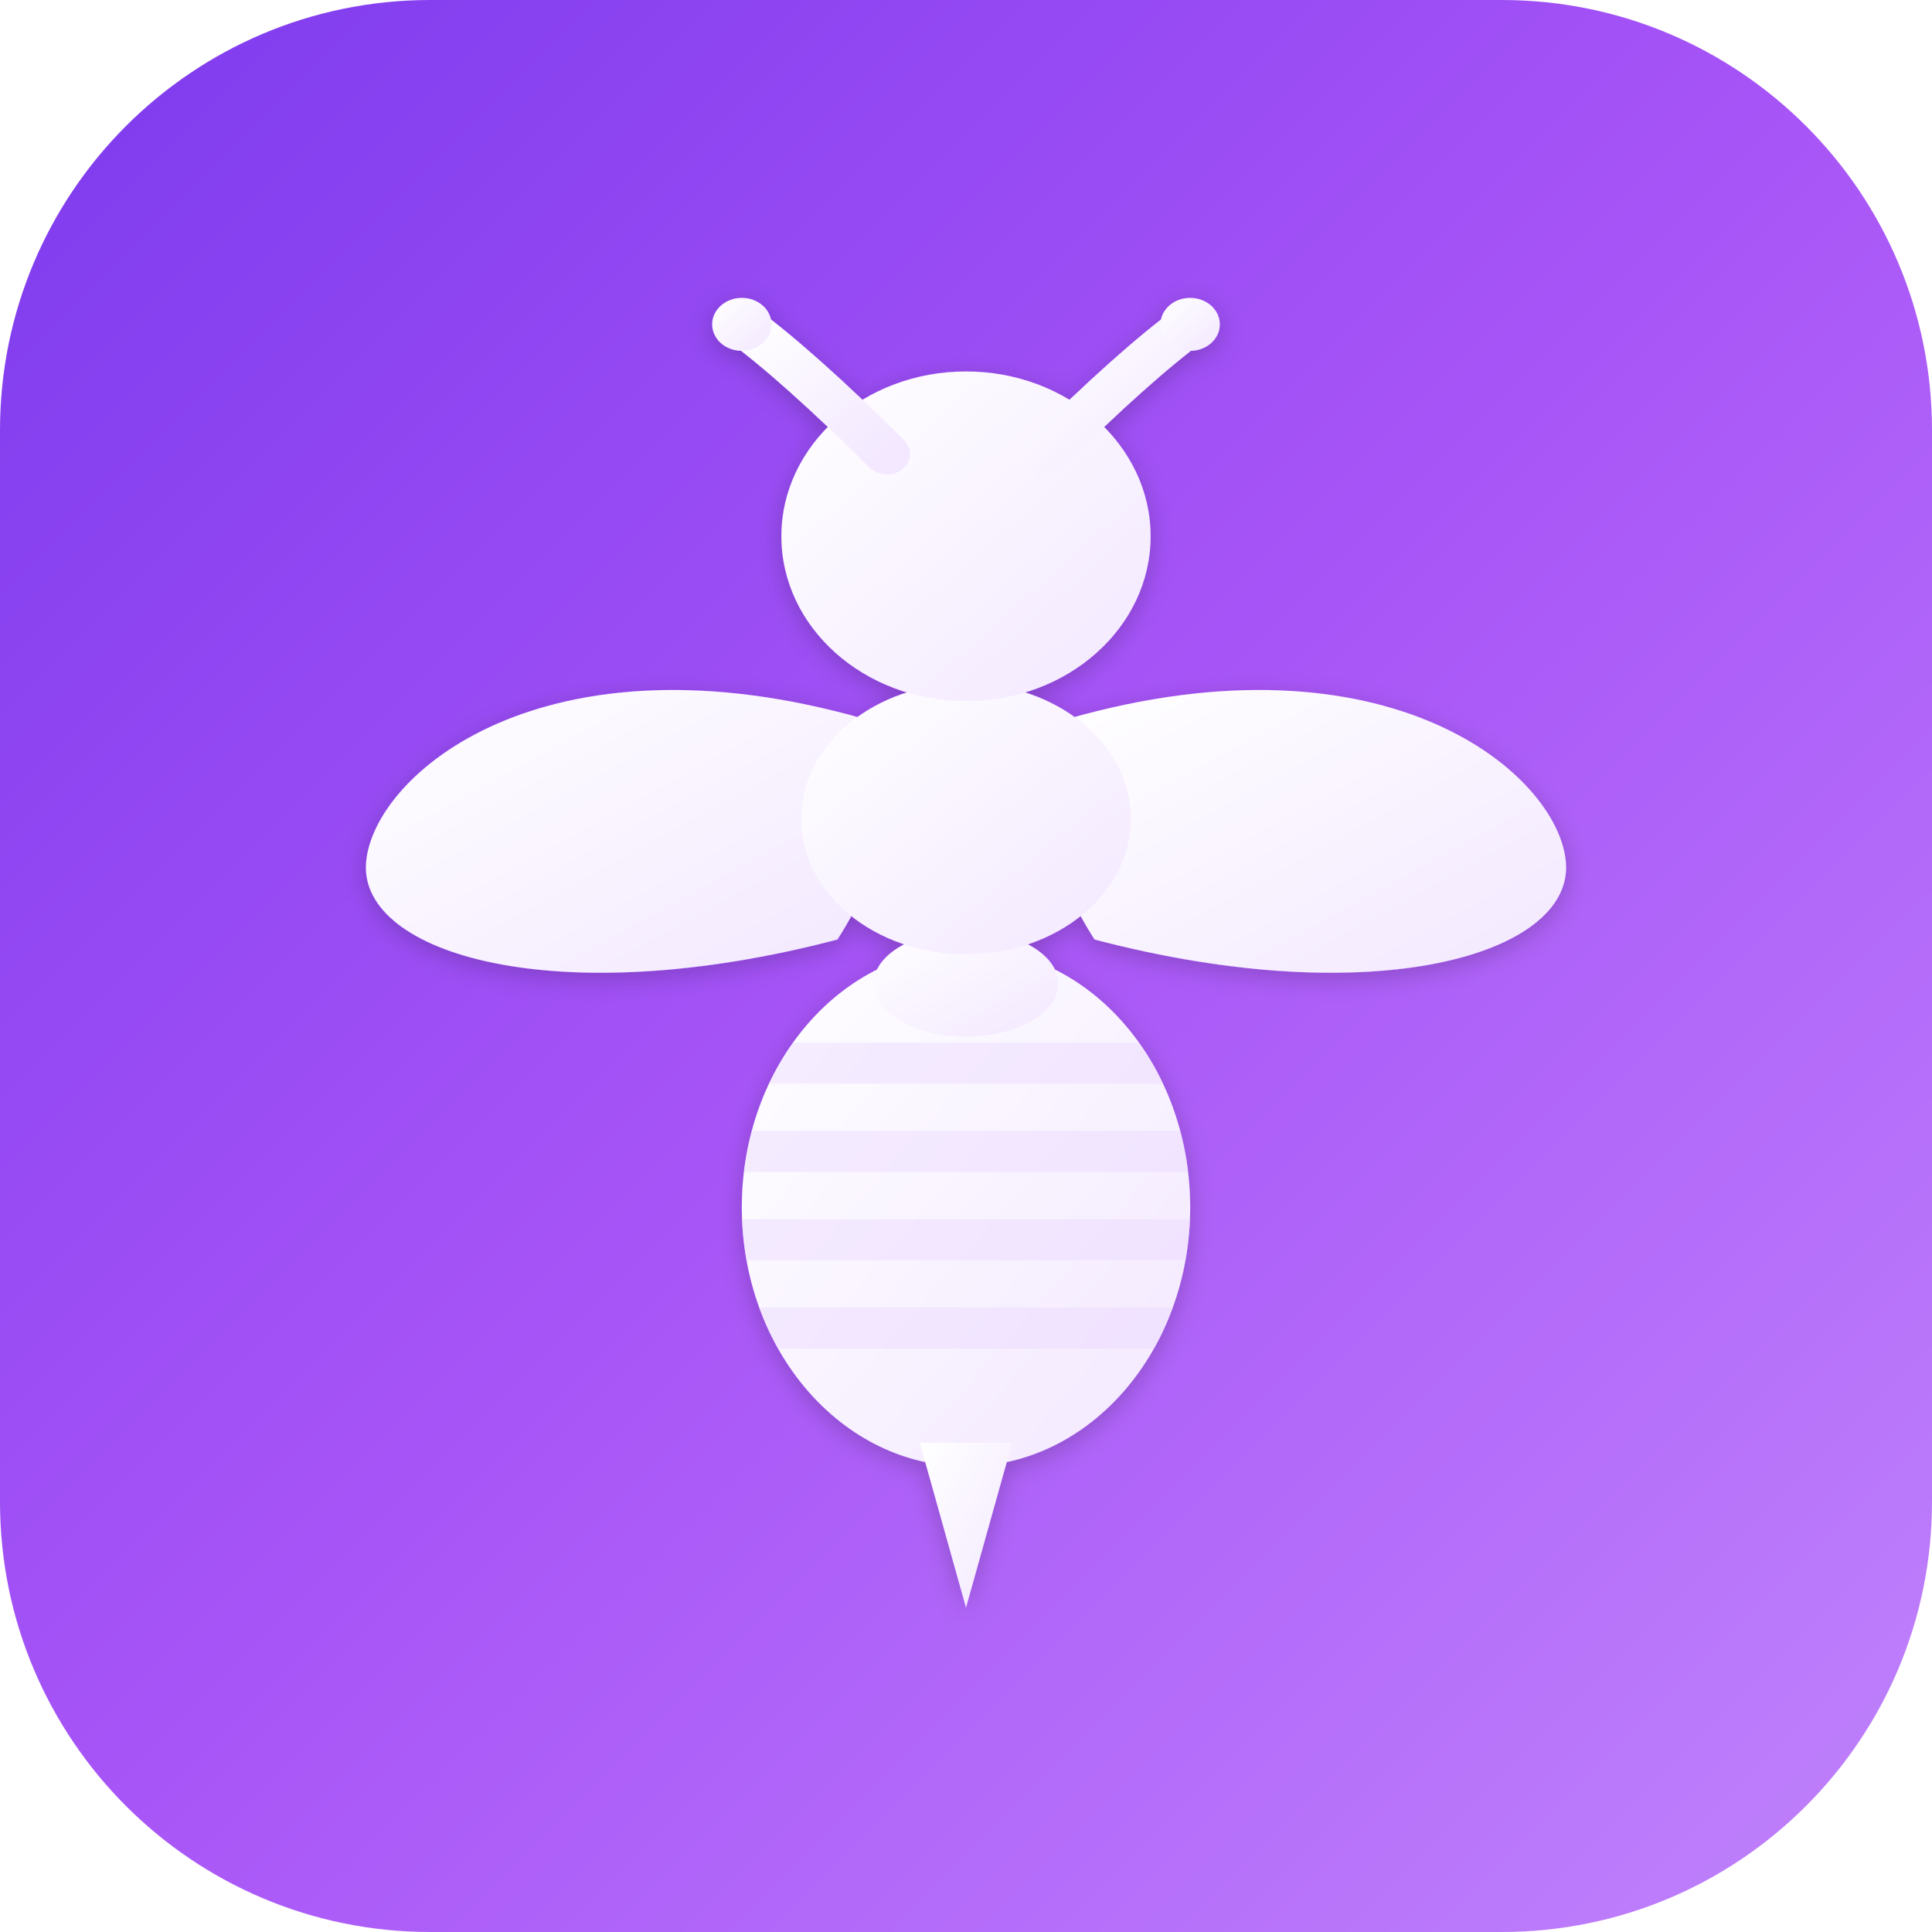
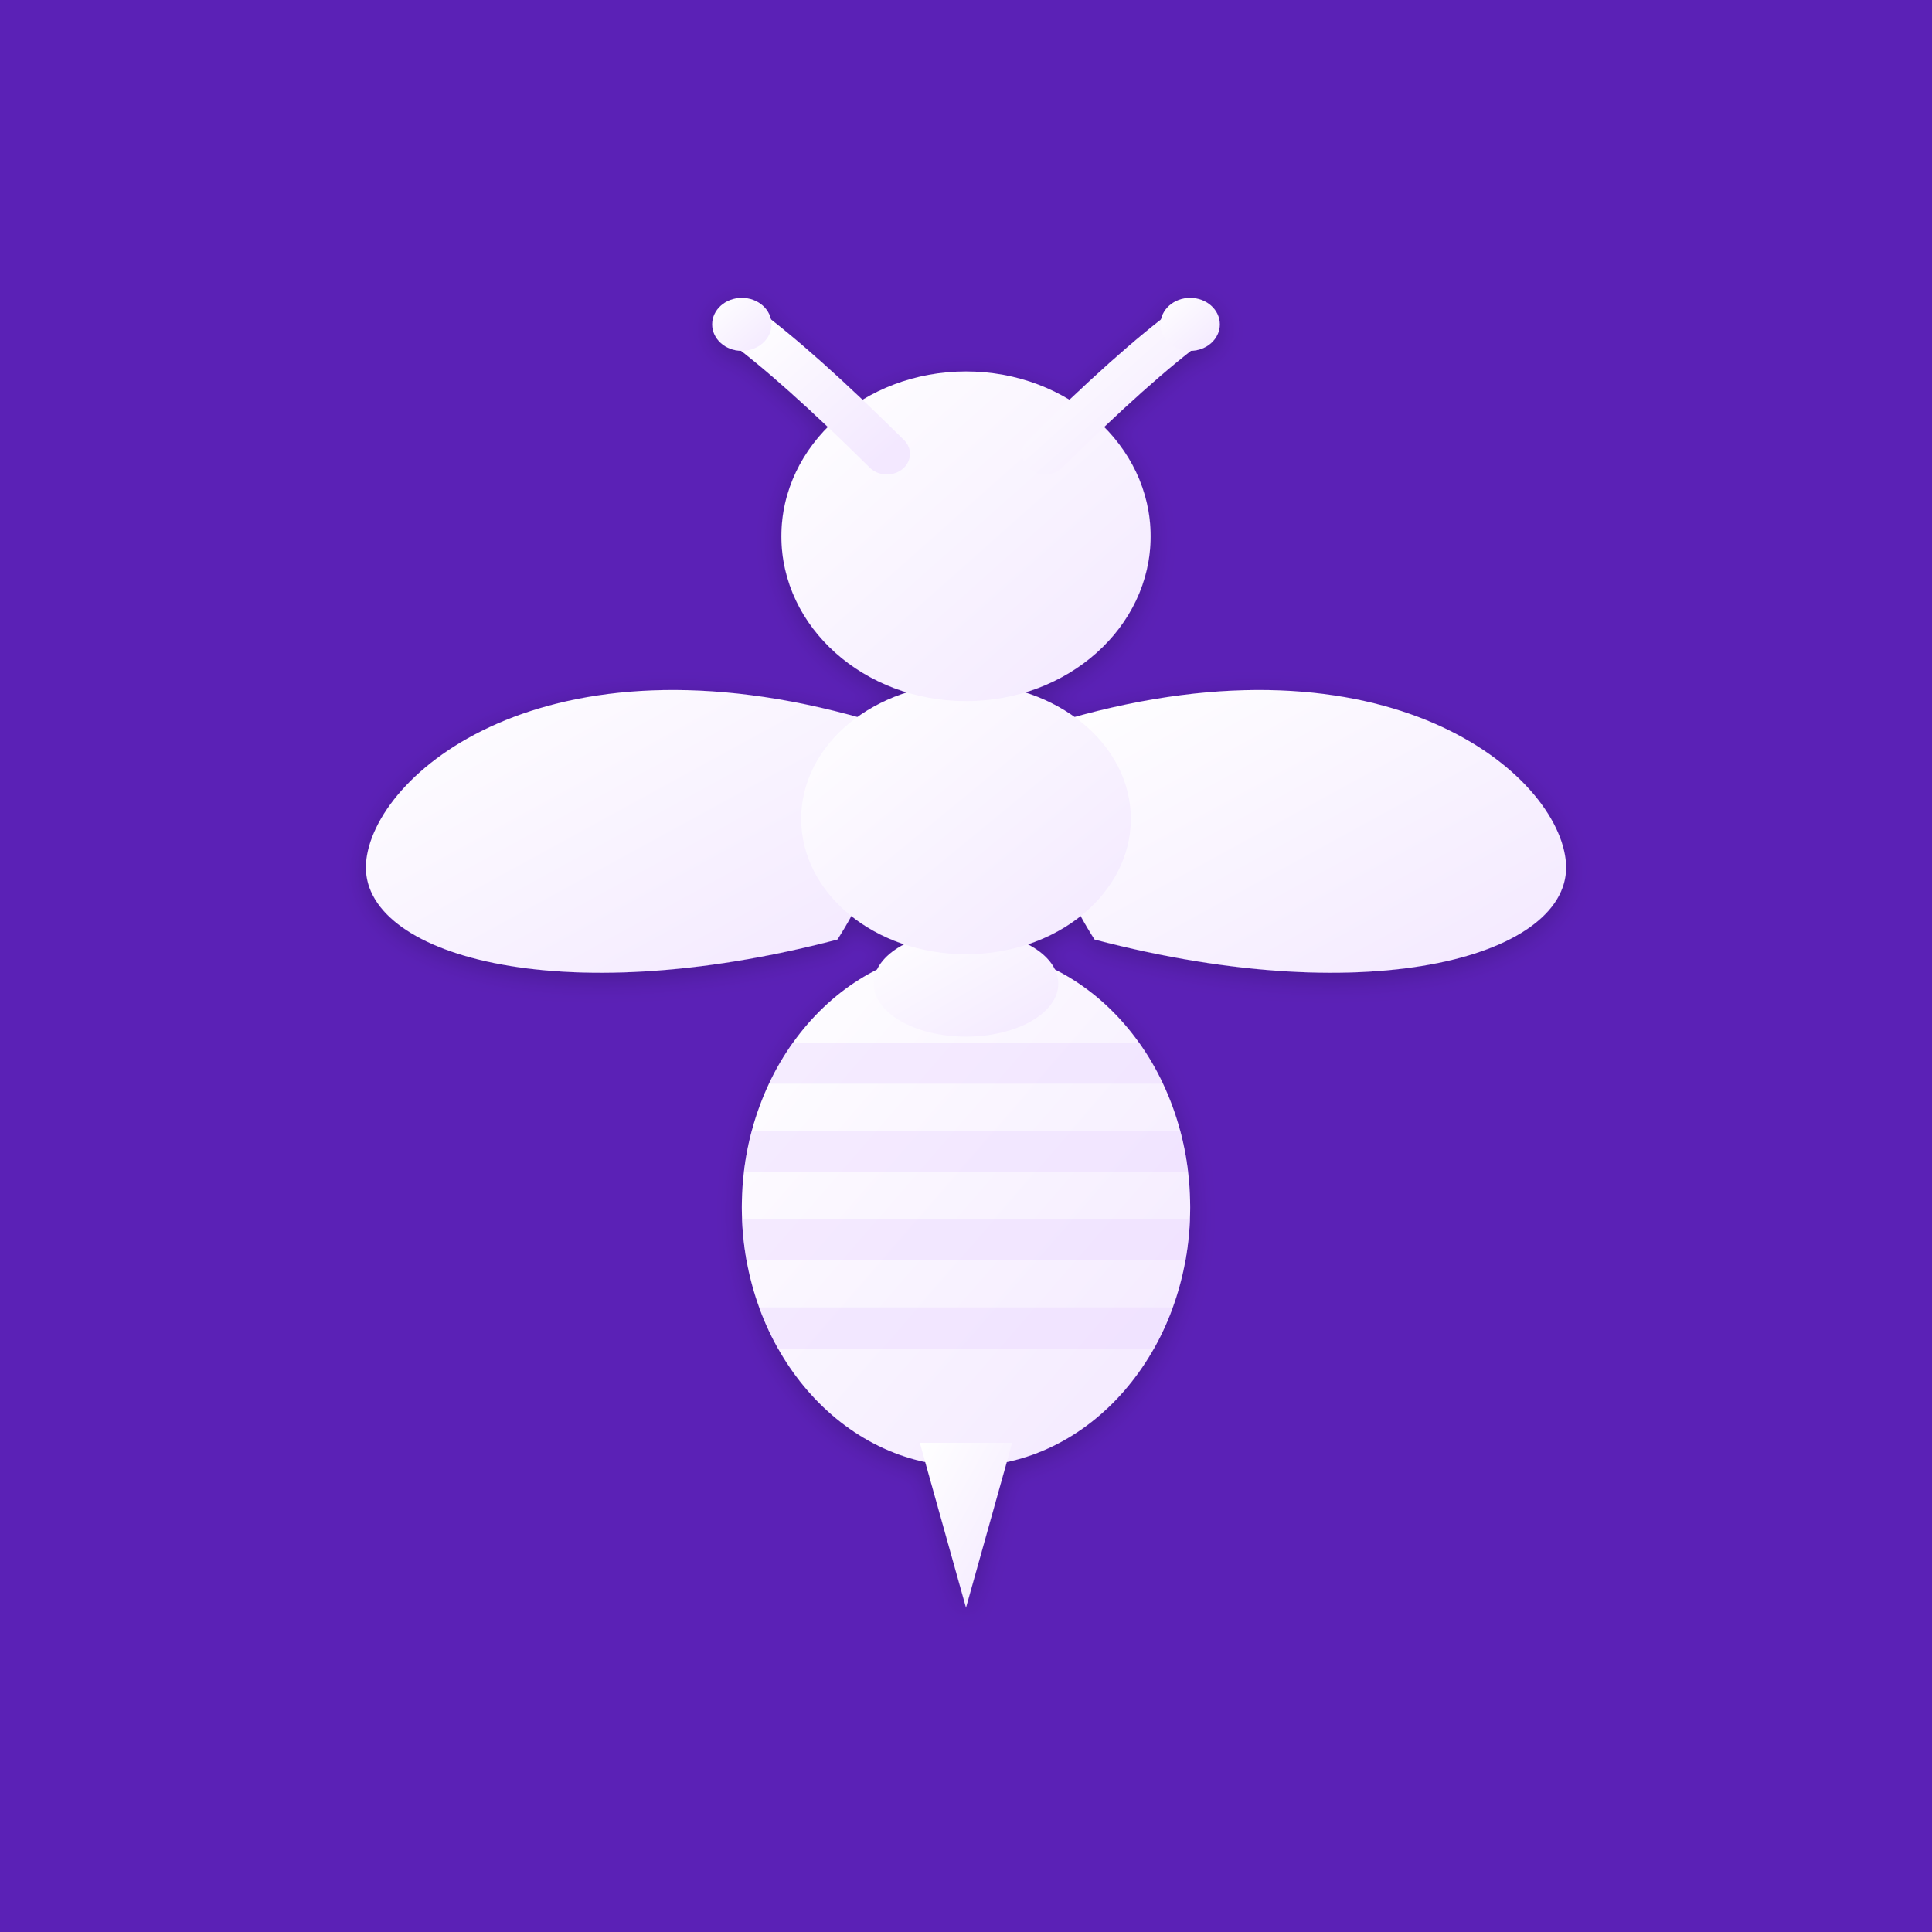
<svg xmlns="http://www.w3.org/2000/svg" width="512" height="512" viewBox="0 0 512 512">
  <defs>
    <linearGradient id="ios-bg" x1="0%" y1="0%" x2="100%" y2="100%">
      <stop offset="0%" stop-color="#7c3aed" />
      <stop offset="50%" stop-color="#a855f7" />
      <stop offset="100%" stop-color="#c084fc" />
    </linearGradient>
    <linearGradient id="ios-bee" x1="0%" y1="0%" x2="100%" y2="100%">
      <stop offset="0%" stop-color="#ffffff" />
      <stop offset="100%" stop-color="#f3e8ff" />
    </linearGradient>
    <filter id="ios-shadow" x="-20%" y="-20%" width="140%" height="140%">
      <feGaussianBlur in="SourceAlpha" stdDeviation="4" />
      <feOffset dx="0" dy="2" result="offsetblur" />
      <feComponentTransfer>
        <feFuncA type="linear" slope="0.2" />
      </feComponentTransfer>
      <feMerge>
        <feMergeNode />
        <feMergeNode in="SourceGraphic" />
      </feMerge>
    </filter>
    <clipPath id="ios-abdomen">
      <ellipse cx="256" cy="338" rx="68" ry="88" />
    </clipPath>
  </defs>
-   <rect width="512" height="512" rx="114" fill="url(#ios-bg)" />
+   <rect width="512" height="512" fill="#5b21b6" />
  <g transform="translate(256 256) scale(0.78) translate(-256 -256)" filter="url(#ios-shadow)">
    <g transform="translate(256 256) scale(1.12 1) translate(-256 -256)">
      <g fill="url(#ios-bee)">
        <path d="M 225 172 C 128 141 76 191 74 221 C 72 252 132 272 217 247 C 229 226 238 198 225 172 Z" />
        <path d="M 287 172 C 384 141 436 191 438 221 C 440 252 380 272 295 247 C 283 226 274 198 287 172 Z" />
      </g>
      <g fill="url(#ios-bee)">
        <ellipse cx="256" cy="338" rx="68" ry="88" />
        <ellipse cx="256" cy="262" rx="28" ry="18" />
        <ellipse cx="256" cy="206" rx="50" ry="46" />
        <circle cx="256" cy="110" r="56" />
      </g>
      <g clip-path="url(#ios-abdomen)">
        <rect x="188" y="282" width="136" height="14" fill="#e9d5ff" opacity="0.4" />
        <rect x="188" y="312" width="136" height="14" fill="#e9d5ff" opacity="0.4" />
        <rect x="188" y="342" width="136" height="14" fill="#e9d5ff" opacity="0.4" />
        <rect x="188" y="372" width="136" height="14" fill="#e9d5ff" opacity="0.4" />
      </g>
      <path fill="url(#ios-bee)" d="M 242 418 L 256 474 L 270 418 Z" />
      <g fill="none" stroke-width="14" stroke-linecap="round" stroke-linejoin="round">
        <path stroke="url(#ios-bee)" d="M232 82 Q 205 52 188 38" />
        <path stroke="url(#ios-bee)" d="M280 82 Q 307 52 324 38" />
      </g>
      <g fill="url(#ios-bee)">
        <circle cx="188" cy="38" r="9" />
        <circle cx="324" cy="38" r="9" />
      </g>
    </g>
  </g>
</svg>
